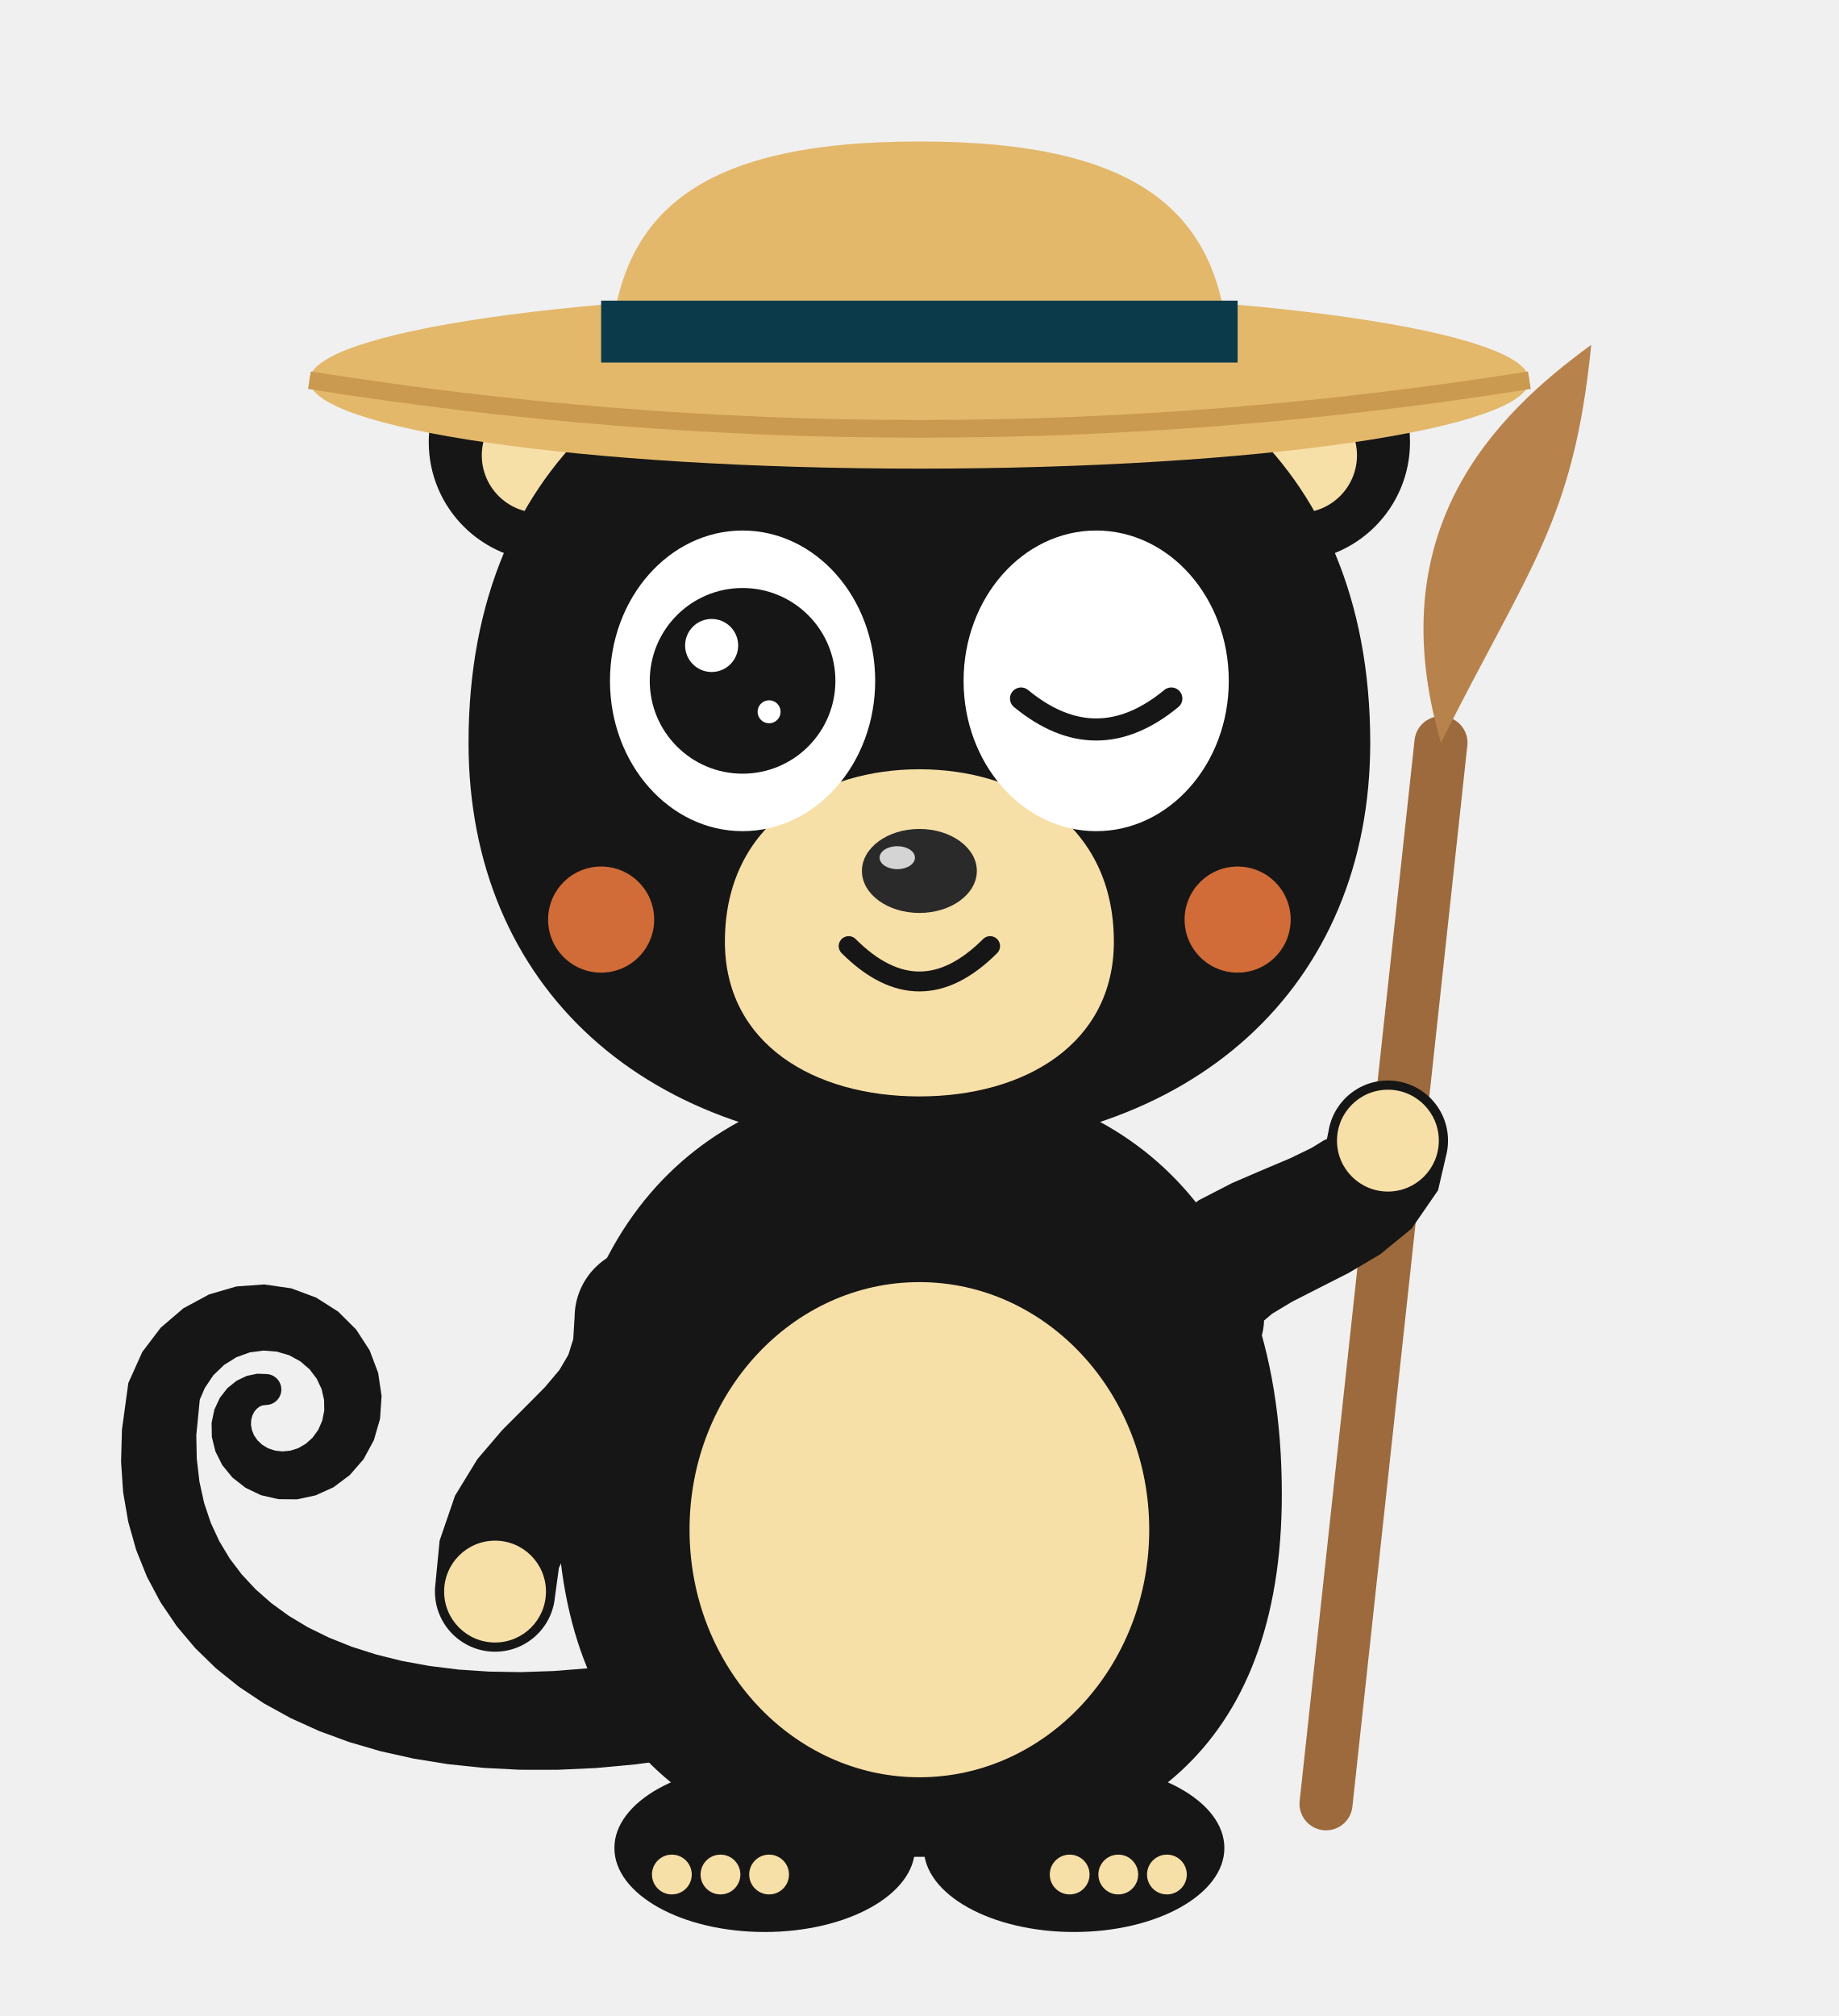
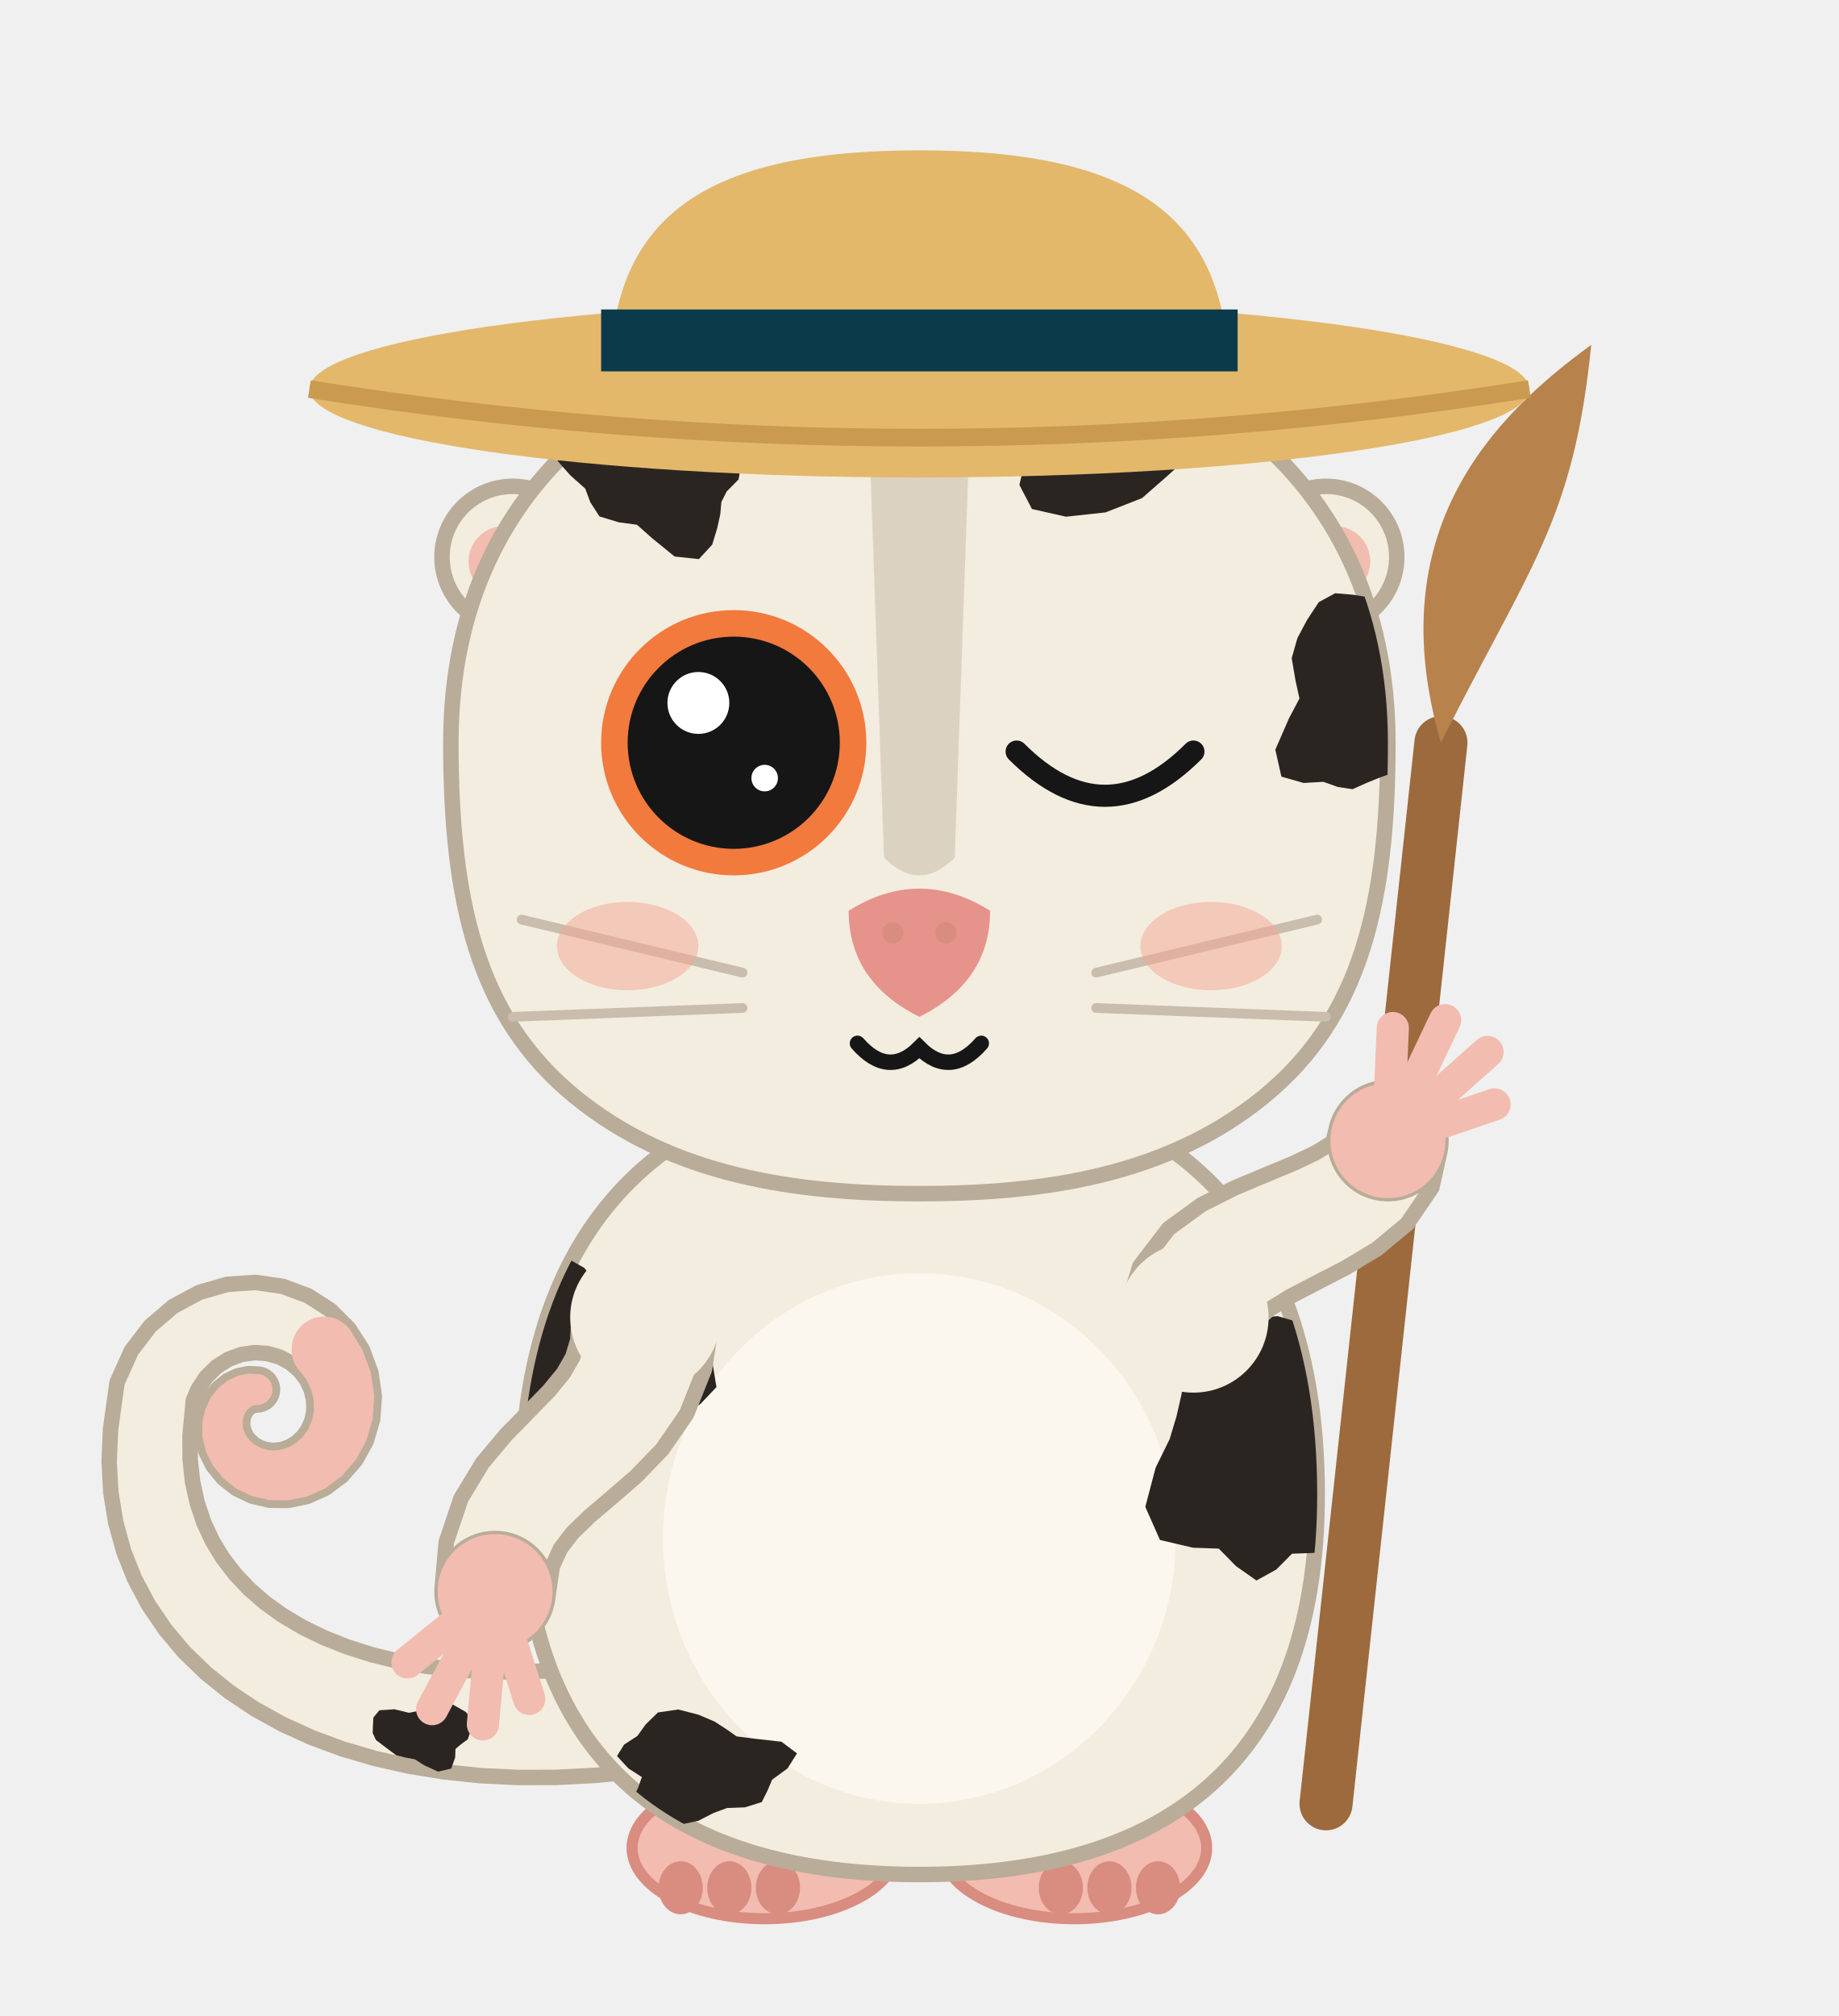
<svg xmlns="http://www.w3.org/2000/svg" viewBox="-8 -8 416 456" width="416" height="456">
-   <path d="M166.77 360.44L157.87 363.07L149.35 365.23L141.01 367L132.86 368.37L124.93 369.36L117.23 369.97L109.79 370.22L102.62 370.1L95.75 369.64L89.19 368.83L82.96 367.69L77.08 366.23L71.56 364.47L66.42 362.41L61.67 360.08L57.32 357.47L53.38 354.61L49.84 351.49L46.7 348.13L43.96 344.51L41.62 340.62L39.69 336.45L38.18 331.96L37.12 327.14L36.52 321.98L36.41 316.62L37.2 308.58L38.33 305.96L40.26 303.08L42.7 300.73L45.49 298.99L48.5 297.9L51.59 297.49L54.61 297.72L57.44 298.55L59.94 299.92L62.04 301.72L63.66 303.86L64.76 306.2L65.32 308.65L65.36 311.07L64.9 313.35L64 315.41L62.74 317.16L61.21 318.55L59.49 319.55L57.69 320.13L55.89 320.3L54.18 320.1L52.63 319.58L51.31 318.78L50.25 317.78L49.47 316.64L48.99 315.45L48.78 314.27L48.83 313.17L49.09 312.18L49.51 311.35L50.05 310.69L50.64 310.22L51.24 309.92L52.22 309.79L52.07 302.79L50.2 302.72L47.84 303.21L45.54 304.3L43.46 305.97L41.74 308.17L40.5 310.83L39.87 313.84L39.93 317.04L40.73 320.29L42.29 323.4L44.58 326.2L47.54 328.52L51.06 330.2L54.99 331.1L59.17 331.14L63.4 330.24L67.46 328.4L71.14 325.64L74.25 322.06L76.58 317.76L77.98 312.93L78.33 307.78L77.55 302.52L75.62 297.42L72.57 292.72L68.5 288.67L63.54 285.51L57.89 283.41L51.79 282.53L45.49 282.98L39.29 284.79L33.48 287.93L28.36 292.31L24.19 297.8L21.03 304.84L19.59 315.38L19.39 322.66L19.86 329.55L21.01 336.2L22.81 342.59L25.25 348.66L28.31 354.41L31.96 359.79L36.16 364.78L40.88 369.37L46.08 373.54L51.71 377.29L57.76 380.62L64.19 383.53L70.98 386.03L78.1 388.11L85.54 389.77L93.28 391.03L101.29 391.87L109.57 392.3L118.09 392.31L126.85 391.91L135.81 391.08L144.97 389.83L154.31 388.15L163.81 386.04L173.23 383.56ZM158 372a12 12 0 1 0 24 0a12 12 0 1 0 -24 0ZM48.65 306.29a3.5 3.5 0 1 0 7 0a3.5 3.5 0 1 0 -7 0Z" fill="#161616" fill-rule="nonzero" />
-   <ellipse cx="165" cy="410" rx="34" ry="19" fill="#161616" />
-   <circle cx="144" cy="416" r="4.5" fill="#F7DFA8" />
-   <circle cx="155" cy="416" r="4.5" fill="#F7DFA8" />
-   <circle cx="166" cy="416" r="4.5" fill="#F7DFA8" />
-   <ellipse cx="235" cy="410" rx="34" ry="19" fill="#161616" />
-   <circle cx="234" cy="416" r="4.5" fill="#F7DFA8" />
-   <circle cx="245" cy="416" r="4.5" fill="#F7DFA8" />
-   <circle cx="256" cy="416" r="4.5" fill="#F7DFA8" />
-   <path d="M118 330C118 262 158 236 200 236C242 236 282 262 282 330C282 388 248 412 200 412C152 412 118 388 118 330Z" fill="#161616" />
-   <ellipse cx="200" cy="338" rx="52" ry="56" fill="#F7DFA8" />
-   <path d="M122.1 288.2L121.69 294.9L120.59 298.43L118.57 301.86L115.32 305.73L110.88 310.2L105.6 315.49L100.01 322.04L94.94 330.32L91.46 340.47L90.49 350.47L117.51 353.53L118.44 346.67L120.13 342.93L122.68 339.55L126.34 335.93L131.12 331.8L136.74 326.85L142.75 320.55L148.34 312.32L152.41 301.96L153.9 291.8ZM122 290a16 16 0 1 0 32 0a16 16 0 1 0 -32 0ZM90.4 352a13.6 13.6 0 1 0 27.2 0a13.6 13.6 0 1 0 -27.2 0Z" fill="#161616" />
-   <circle cx="104" cy="352" r="11.52" fill="#F7DFA8" />
+   <path d="M166.24 359.56L157.37 362.4L148.9 364.73L140.57 366.63L132.42 368.12L124.47 369.21L116.73 369.89L109.23 370.19L102 370.12L95.04 369.67L88.39 368.88L82.07 367.74L76.09 366.27L70.47 364.48L65.24 362.4L60.4 360.04L55.96 357.4L51.94 354.51L48.34 351.38L45.15 348L42.38 344.38L40.03 340.51L38.1 336.36L36.61 331.93L35.57 327.17L35.02 322.08L34.99 316.72L35.75 308.7L36.81 306.23L38.66 303.44L41 301.15L43.69 299.45L46.6 298.38L49.59 297.95L52.51 298.16L55.25 298.94L57.69 300.25L59.74 301.98L61.32 304.04L62.4 306.31L62.97 308.67L63.02 311.02L62.6 313.24L61.75 315.24L60.54 316.96L59.06 318.32L57.4 319.3L55.66 319.89L53.91 320.08L52.24 319.9L50.73 319.41L49.43 318.65L48.38 317.68L47.6 316.59L47.11 315.43L46.89 314.28L46.92 313.19L47.16 312.22L47.56 311.39L48.08 310.73L48.66 310.25L49.25 309.94L50.22 309.79L50.07 302.79L48.2 302.71L45.83 303.18L43.52 304.26L41.41 305.92L39.67 308.13L38.41 310.81L37.76 313.83L37.8 317.06L38.6 320.34L40.16 323.49L42.46 326.33L45.44 328.69L49 330.4L52.97 331.33L57.2 331.38L61.48 330.49L65.61 328.63L69.35 325.85L72.5 322.22L74.88 317.88L76.31 312.98L76.68 307.75L75.9 302.42L73.96 297.23L70.88 292.46L66.76 288.34L61.73 285.11L55.99 282.97L49.79 282.07L43.39 282.51L37.09 284.33L31.18 287.51L25.97 291.96L21.72 297.52L18.48 304.71L17.01 315.28L16.69 322.57L17.08 329.59L18.19 336.38L19.99 342.91L22.47 349.14L25.61 355.03L29.36 360.55L33.68 365.68L38.54 370.4L43.89 374.7L49.69 378.57L55.91 382.01L62.53 385.02L69.51 387.6L76.83 389.75L84.47 391.47L92.41 392.77L100.62 393.63L109.1 394.05L117.81 394.03L126.74 393.57L135.87 392.65L145.19 391.28L154.66 389.45L164.28 387.14L173.76 384.44ZM157 372a13 13 0 1 0 26 0a13 13 0 1 0 -26 0ZM46.65 306.29a3.5 3.5 0 1 0 7 0a3.5 3.5 0 1 0 -7 0Z" fill="#F3EDDF" stroke="#B9AC98" stroke-width="3.5" stroke-linejoin="round" />
+   <path d="M59.25 301.35L61.32 304.04L62.4 306.31L62.97 308.67L63.02 311.02L62.6 313.24L61.75 315.24L60.54 316.96L59.06 318.32L57.4 319.3L55.66 319.89L53.91 320.08L52.24 319.9L50.73 319.41L49.43 318.65L48.38 317.68L47.6 316.59L47.11 315.43L46.89 314.28L46.92 313.19L47.16 312.22L47.56 311.39L48.08 310.73L48.66 310.25L49.25 309.94L50.22 309.79L50.07 302.79L48.2 302.71L45.83 303.18L43.52 304.26L41.41 305.92L39.67 308.13L38.41 310.81L37.76 313.83L37.8 317.06L38.6 320.34L40.16 323.49L42.46 326.33L45.44 328.69L49 330.4L52.97 331.33L57.2 331.38L61.48 330.49L65.61 328.63L69.35 325.85L72.5 322.22L74.88 317.88L76.31 312.98L76.68 307.75L75.9 302.42L73.96 297.23L71.36 293.09ZM57.98 297.22a7.331 7.331 0 1 0 14.661 0a7.331 7.331 0 1 0 -14.661 0ZM46.65 306.29a3.5 3.5 0 1 0 7 0a3.5 3.5 0 1 0 -7 0Z" fill="#F2BCB0" />
+   <path d="M98.32 384L97.82 385.43L96.3 386.54L95.05 387.58L94.97 389.56L94.08 392.03L91.13 392.73L88 391.31L85.87 389.95L83.79 389.56L81.68 389.04L80.2 387.96L78.72 386.84L77.07 385.59L76.32 384L76.37 382.31L76.48 380.47L77.85 378.85L81.26 378.62L84.53 379.42L86.24 379.08L88 377.31L90.76 376.3L93.33 376.95L95.4 378.09L97.4 379.23L98.54 380.77L98.52 382.47Z" fill="#2B2522" transform="rotate(0 88 384)" />
+   <ellipse cx="165" cy="410" rx="30" ry="16" fill="#F2BCB0" stroke="#D98C80" stroke-width="2.5" />
+   <ellipse cx="146" cy="419" rx="5" ry="6" fill="#D98C80" />
+   <ellipse cx="157" cy="419" rx="5" ry="6" fill="#D98C80" />
+   <ellipse cx="168" cy="419" rx="5" ry="6" fill="#D98C80" />
+   <ellipse cx="235" cy="410" rx="30" ry="16" fill="#F2BCB0" stroke="#D98C80" stroke-width="2.5" />
+   <ellipse cx="232" cy="419" rx="5" ry="6" fill="#D98C80" />
+   <ellipse cx="243" cy="419" rx="5" ry="6" fill="#D98C80" />
+   <ellipse cx="254" cy="419" rx="5" ry="6" fill="#D98C80" />
+   <defs>
+     <clipPath id="b9">
+       <path d="M110 330C110 262 150 236 200 236C250 236 290 262 290 330C290 392 254 416 200 416C146 416 110 392 110 330Z" />
+     </clipPath>
+   </defs>
+   <path d="M110 330C110 262 150 236 200 236C250 236 290 262 290 330C290 392 254 416 200 416C146 416 110 392 110 330Z" fill="#F3EDDF" stroke="#B9AC98" stroke-width="3.5" stroke-linejoin="round" />
+   <ellipse cx="200" cy="340" rx="58" ry="60" fill="#FBF7EE" />
+   <g clip-path="url(#b9)">
+     <path d="M150.32 300L150.96 303.94L149.48 307.83L143.52 309.67L138.39 310.75L136.41 314.97L132.86 320.81L126 322.73L119.37 320.1L114.6 316.39L111.23 312.82L109.19 309.28L106.35 306.55L101.32 303.9L98.32 300L100.27 295.93L102.63 292.21L102.86 287.23L105.97 282.61L113.85 282.53L121.29 285.71L126 286.73L130.94 285L137.16 283.96L143.65 284.68L149.85 286.84L153.2 290.93L152.01 295.89Z" fill="#2B2522" transform="rotate(30 126 300)" />
+     <path d="M297.1 320L300.24 327.55L299.42 335.38L296.2 341.97L291.01 345.66L284.89 345.18L280.1 344.52L276 347.42L271.13 349.09L267.14 345.09L264 340.51L258.26 339.29L251.23 336.27L249.26 328.32L253.1 320L257.35 314.19L259.78 309.35L261.8 304.56L263.58 298.75L265.8 291.12L270.31 286.03L276 287.42L280.92 290.59L286.23 291.03L291.44 293.6L292.66 301.88L290.87 310.24L292.15 314.97Z" fill="#2B2522" transform="rotate(-10 276 320)" />
+     <path d="M170.17 392L166.69 394.54L165.64 397.02L164.34 399.62L160.53 400.8L156.47 400.96L153.45 402.07L150 403.84L145.62 404.78L140.77 404.78L136.22 403.52L134.52 400.23L136.37 396.38L137.21 393.95L134.17 392L131.59 389.2L133.2 386.61L136.2 384.66L138.08 382.04L140.85 379.34L145.44 378.67L150 379.84L153.63 381.38L156.39 383.16L158.66 384.76L162.66 385.27L168.8 385.96L172.31 388.6Z" fill="#2B2522" transform="rotate(0 150 392)" />
+   </g>
+   <path d="M123.09 288.32L122.72 295.14L121.59 298.93L119.5 302.58L116.2 306.6L111.77 311.15L106.57 316.45L101.14 322.91L96.27 330.98L92.96 340.81L92.08 350.65L115.92 353.35L116.94 346.32L118.8 342.26L121.55 338.68L125.37 334.98L130.23 330.85L135.86 325.98L141.81 319.83L147.34 311.82L151.37 301.73L152.91 291.68ZM123 290a15 15 0 1 0 30 0a15 15 0 1 0 -30 0ZM92 352a12 12 0 1 0 24 0a12 12 0 1 0 -24 0Z" fill="#F3EDDF" stroke="#B9AC98" stroke-width="3.5" stroke-linejoin="round" />
+   <circle cx="138" cy="290" r="17" fill="#F3EDDF" />
+   <circle cx="104" cy="352" r="13" fill="#F2BCB0" />
+   <path d="M105.58 356.95L111.74 376.28" stroke="#F2BCB0" stroke-width="7.28" stroke-linecap="round" />
+   <path d="M103.53 357.18L101.25 382.03" stroke="#F2BCB0" stroke-width="7.28" stroke-linecap="round" />
+   <path d="M101.55 356.58L89.77 378.59" stroke="#F2BCB0" stroke-width="7.28" stroke-linecap="round" />
+   <path d="M99.95 355.27L84.18 368.01" stroke="#F2BCB0" stroke-width="7.28" stroke-linecap="round" />
  <path d="M318 160L292 400" stroke="#9C6A3C" stroke-width="12" stroke-linecap="round" />
  <path d="M318 160C338 120 348 110 352 70C330 86 304 112 318 160Z" fill="#B8824C" />
  <g transform="rotate(0 200 165)">
-     <circle cx="116" cy="92" r="27" fill="#161616" />
-     <circle cx="114" cy="95" r="13" fill="#F7DFA8" />
-     <circle cx="284" cy="92" r="27" fill="#161616" />
-     <circle cx="286" cy="95" r="13" fill="#F7DFA8" />
-     <path d="M98 160C98 95 143 62 200 62C257 62 302 95 302 160C302 215 262 252 200 252C138 252 98 215 98 160Z" fill="#161616" />
-     <path d="M156 205C156 178 178 166 200 166C222 166 244 178 244 205C244 228 224 240 200 240C176 240 156 228 156 205Z" fill="#F7DFA8" />
-     <ellipse cx="200" cy="189" rx="13" ry="9.5" fill="#2A2A2A" />
-     <ellipse cx="195" cy="186" rx="4" ry="2.6" fill="#FFFFFF" opacity="0.8" />
-     <path d="M184 206Q200 222 216 206" fill="none" stroke="#161616" stroke-width="4.5" stroke-linecap="round" />
-     <circle cx="128" cy="200" r="12" fill="#F27A3D" opacity="0.85" />
-     <circle cx="272" cy="200" r="12" fill="#F27A3D" opacity="0.85" />
-     <ellipse cx="160" cy="146" rx="30" ry="34" fill="#FFFFFF" />
-     <circle cx="160" cy="146" r="21" fill="#161616" />
-     <circle cx="153" cy="138" r="6" fill="#FFFFFF" />
-     <circle cx="166" cy="153" r="2.6" fill="#FFFFFF" />
-     <ellipse cx="240" cy="146" rx="30" ry="34" fill="#FFFFFF" />
-     <path d="M223 150Q240 164 257 150" fill="none" stroke="#161616" stroke-width="5" stroke-linecap="round" />
+     <defs>
+       <clipPath id="h10">
+         <path d="M94 160C94 98 142 66 200 66C258 66 306 98 306 160C306 196 300 222 278 240C256 258 228 262 200 262C172 262 144 258 122 240C100 222 94 196 94 160Z" />
+       </clipPath>
+     </defs>
+     <circle cx="108" cy="118" r="16" fill="#F3EDDF" stroke="#B9AC98" stroke-width="3.5" stroke-linejoin="round" />
+     <circle cx="106" cy="119" r="8" fill="#F2BCB0" />
+     <circle cx="292" cy="118" r="16" fill="#F3EDDF" stroke="#B9AC98" stroke-width="3.5" stroke-linejoin="round" />
+     <circle cx="294" cy="119" r="8" fill="#F2BCB0" />
+     <path d="M94 160C94 98 142 66 200 66C258 66 306 98 306 160C306 196 300 222 278 240C256 258 228 262 200 262C172 262 144 258 122 240C100 222 94 196 94 160Z" fill="#F3EDDF" stroke="#B9AC98" stroke-width="3.5" stroke-linejoin="round" />
+     <g clip-path="url(#h10)">
+       <path d="M281.52 84L276.69 88.12L276.28 92.58L273.11 96.72L264.99 98L257.8 98.42L252.73 101.35L246 105.12L237.24 106.57L228.27 105.66L221.11 102.36L219.46 96.45L222.12 90.76L220.67 87.4L213.52 84L210.4 79.22L215.02 75.22L219.94 71.78L222.59 66.73L228.3 62.38L237.6 62.35L246 65.12L252.37 67.57L257.77 69.62L263.51 71.08L272.62 71.51L283.39 73.41L286.97 78.5Z" fill="#2B2522" transform="rotate(-12 246 84)" />
+       <path d="M156.18 100L156.9 102.7L157.32 105.84L157.54 109.79L155.82 113.89L150.47 115.22L144.26 113.07L140 111.38L136 112.26L131.39 112.52L128.35 110.22L126.2 107.7L122.05 106.05L117.5 103.59L116.18 100L117.9 96.47L121.29 93.69L126.27 92.33L130.88 92L133.12 89.99L135.36 85.77L140 83.38L144.9 84.97L148.74 87.29L153.29 88.33L157.48 90.24L158.09 93.9L156.5 97.36Z" fill="#2B2522" transform="rotate(20 140 100)" />
+       <path d="M317.99 150L316.3 155.74L313.06 159.97L310.55 163.76L307.65 166.64L304.25 167.84L301.17 169.09L298 170.51L294.68 170.01L291.4 168.84L286.92 169.1L281.9 167.66L280.53 161.57L283.6 154.52L285.99 150L285.1 145.95L284.23 140.88L285.53 136.32L287.7 132.24L290.36 128.2L294.05 126.19L298 126.51L301.8 127.12L305.29 129.19L306.87 134.7L306.92 140.22L309.36 142.48L314.8 144.73Z" fill="#2B2522" transform="rotate(0 298 150)" />
+     </g>
+     <path d="M188 72Q200 60 212 72L208 186Q200 194 192 186Z" fill="#DCD2C2" />
+     <path d="M184 198Q200 188 216 198Q216 214 200 222Q184 214 184 198Z" fill="#E6938B" />
+     <circle cx="194" cy="203" r="2.4" fill="#D98C80" />
+     <circle cx="206" cy="203" r="2.4" fill="#D98C80" />
+     <path d="M186 228Q193 236 200 229Q207 236 214 228" fill="none" stroke="#161616" stroke-width="3.5" stroke-linecap="round" />
+     <path d="M160 212L110 200M160 220L108 222" fill="none" stroke="#C9BDAD" stroke-width="2.2" stroke-linecap="round" />
+     <path d="M240 212L290 200M240 220L292 222" fill="none" stroke="#C9BDAD" stroke-width="2.2" stroke-linecap="round" />
+     <ellipse cx="134" cy="206" rx="16" ry="10" fill="#F3A694" opacity="0.5" />
+     <ellipse cx="266" cy="206" rx="16" ry="10" fill="#F3A694" opacity="0.5" />
+     <circle cx="158" cy="160" r="30" fill="#F27A3D" />
+     <circle cx="158" cy="160" r="24" fill="#161616" />
+     <circle cx="150" cy="151" r="7" fill="#FFFFFF" />
+     <circle cx="165" cy="168" r="3" fill="#FFFFFF" />
+     <path d="M222 162Q242 182 262 162" fill="none" stroke="#161616" stroke-width="5" stroke-linecap="round" />
  </g>
-   <ellipse cx="200" cy="78" rx="138" ry="20" fill="#E3B86B" />
-   <path d="M130 76C130 40 150 24 200 24C250 24 270 40 270 76Z" fill="#E3B86B" />
-   <rect x="128" y="60" width="144" height="14" fill="#0B3B4A" />
-   <path d="M62 78Q200 100 338 78" fill="none" stroke="#C99A4F" stroke-width="4" />
-   <path d="M277.6 293.53L277.54 291.16L277.53 291.08L279.79 289.16L284.28 286.46L290.26 283.41L297.08 279.95L304.26 275.71L311.36 269.9L317.34 261.24L319.26 253L292.74 247L292.2 249.64L291.49 249.94L288.73 251.65L283.94 253.97L277.74 256.59L270.7 259.62L263.22 263.48L255.62 269.08L248.92 277.96L246.4 286.47ZM246 290a16 16 0 1 0 32 0a16 16 0 1 0 -32 0ZM292.4 250a13.6 13.6 0 1 0 27.2 0a13.6 13.6 0 1 0 -27.2 0Z" fill="#161616" />
-   <circle cx="306" cy="250" r="11.52" fill="#F7DFA8" />
+   <ellipse cx="200" cy="80" rx="138" ry="20" fill="#E3B86B" />
+   <path d="M130 78C130 42 150 26 200 26C250 26 270 42 270 78Z" fill="#E3B86B" />
+   <rect x="128" y="62" width="144" height="14" fill="#0B3B4A" />
+   <path d="M62 80Q200 102 338 80" fill="none" stroke="#C99A4F" stroke-width="4" />
+   <path d="M276.63 293.31L276.58 290.72L276.74 290.28L279.15 288.17L283.72 285.35L289.71 282.23L296.47 278.74L303.49 274.52L310.32 268.85L315.94 260.59L317.7 252.65L294.3 247.35L293.6 250.29L292.53 250.99L289.5 252.84L284.55 255.18L278.29 257.77L271.26 260.73L263.86 264.47L256.41 269.88L249.88 278.4L247.37 286.69ZM247 290a15 15 0 1 0 30 0a15 15 0 1 0 -30 0ZM294 250a12 12 0 1 0 24 0a12 12 0 1 0 -24 0Z" fill="#F3EDDF" stroke="#B9AC98" stroke-width="3.5" stroke-linejoin="round" />
+   <circle cx="262" cy="290" r="17" fill="#F3EDDF" />
+   <circle cx="306" cy="250" r="13" fill="#F2BCB0" />
+   <path d="M306.23 244.8L307.11 224.54" stroke="#F2BCB0" stroke-width="7.28" stroke-linecap="round" />
+   <path d="M308.23 245.3L318.94 222.76" stroke="#F2BCB0" stroke-width="7.28" stroke-linecap="round" />
+   <path d="M309.88 246.54L328.53 229.95" stroke="#F2BCB0" stroke-width="7.28" stroke-linecap="round" />
+   <path d="M310.92 248.33L330.13 241.81" stroke="#F2BCB0" stroke-width="7.28" stroke-linecap="round" />
</svg>
